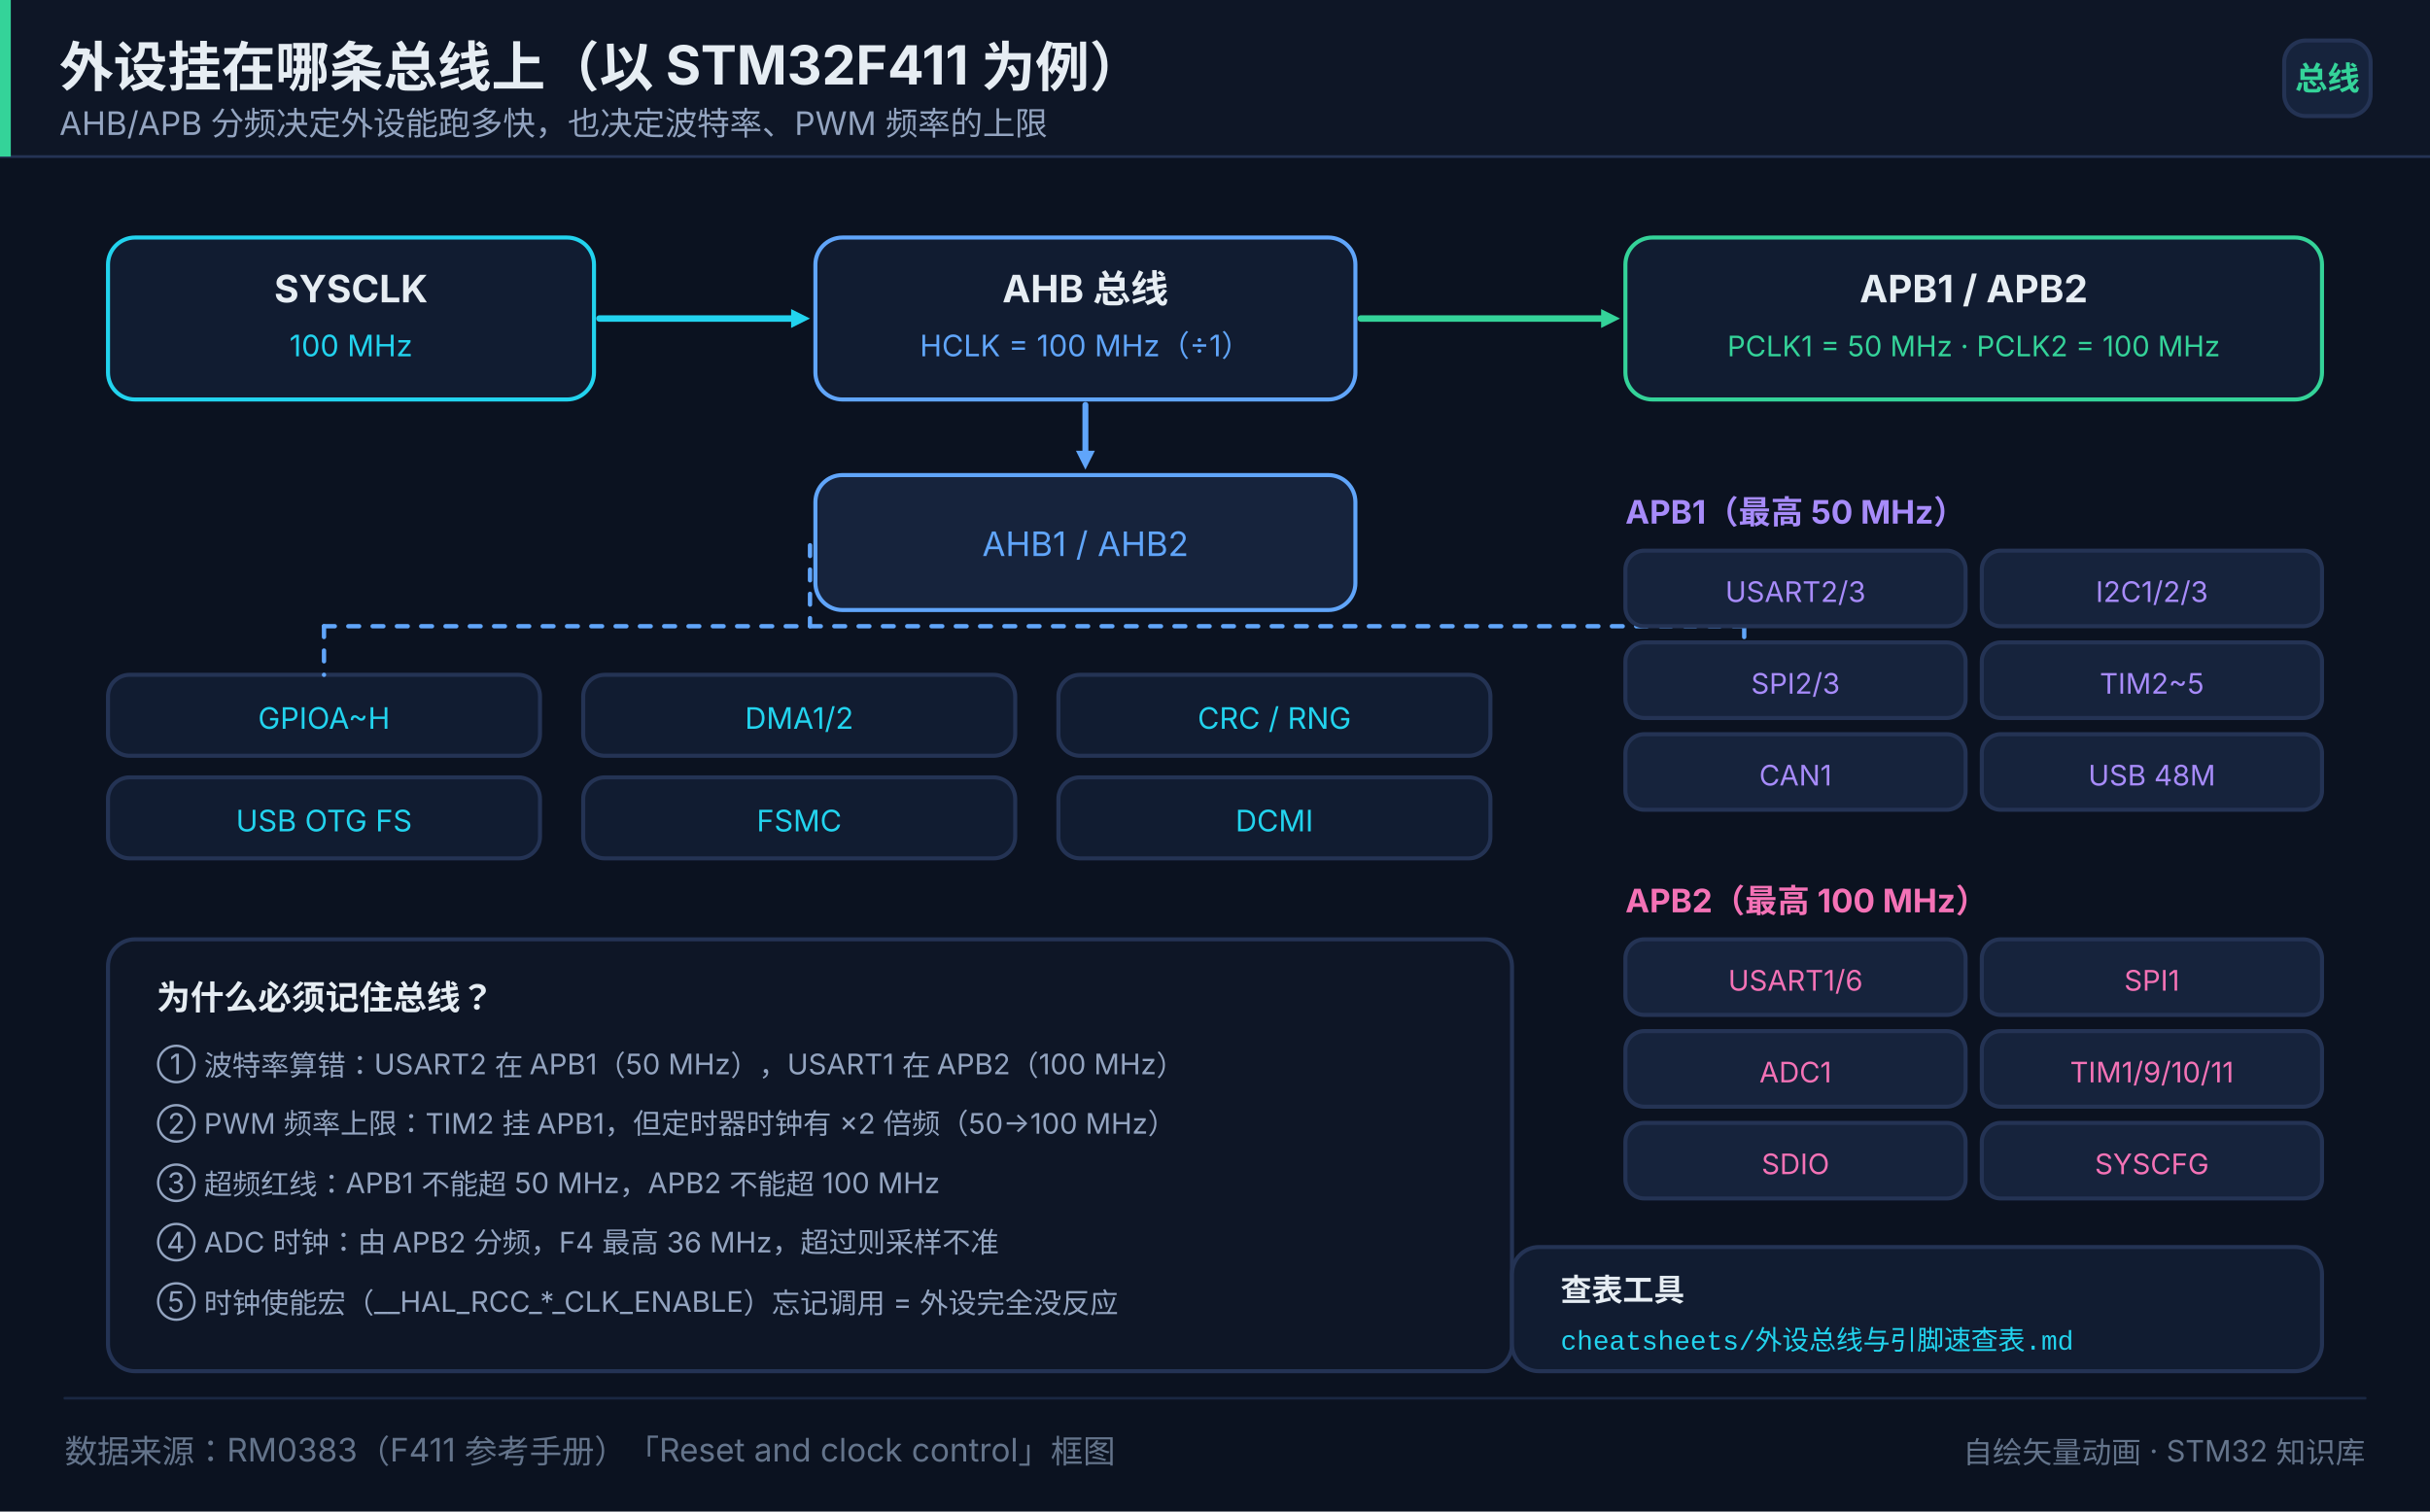
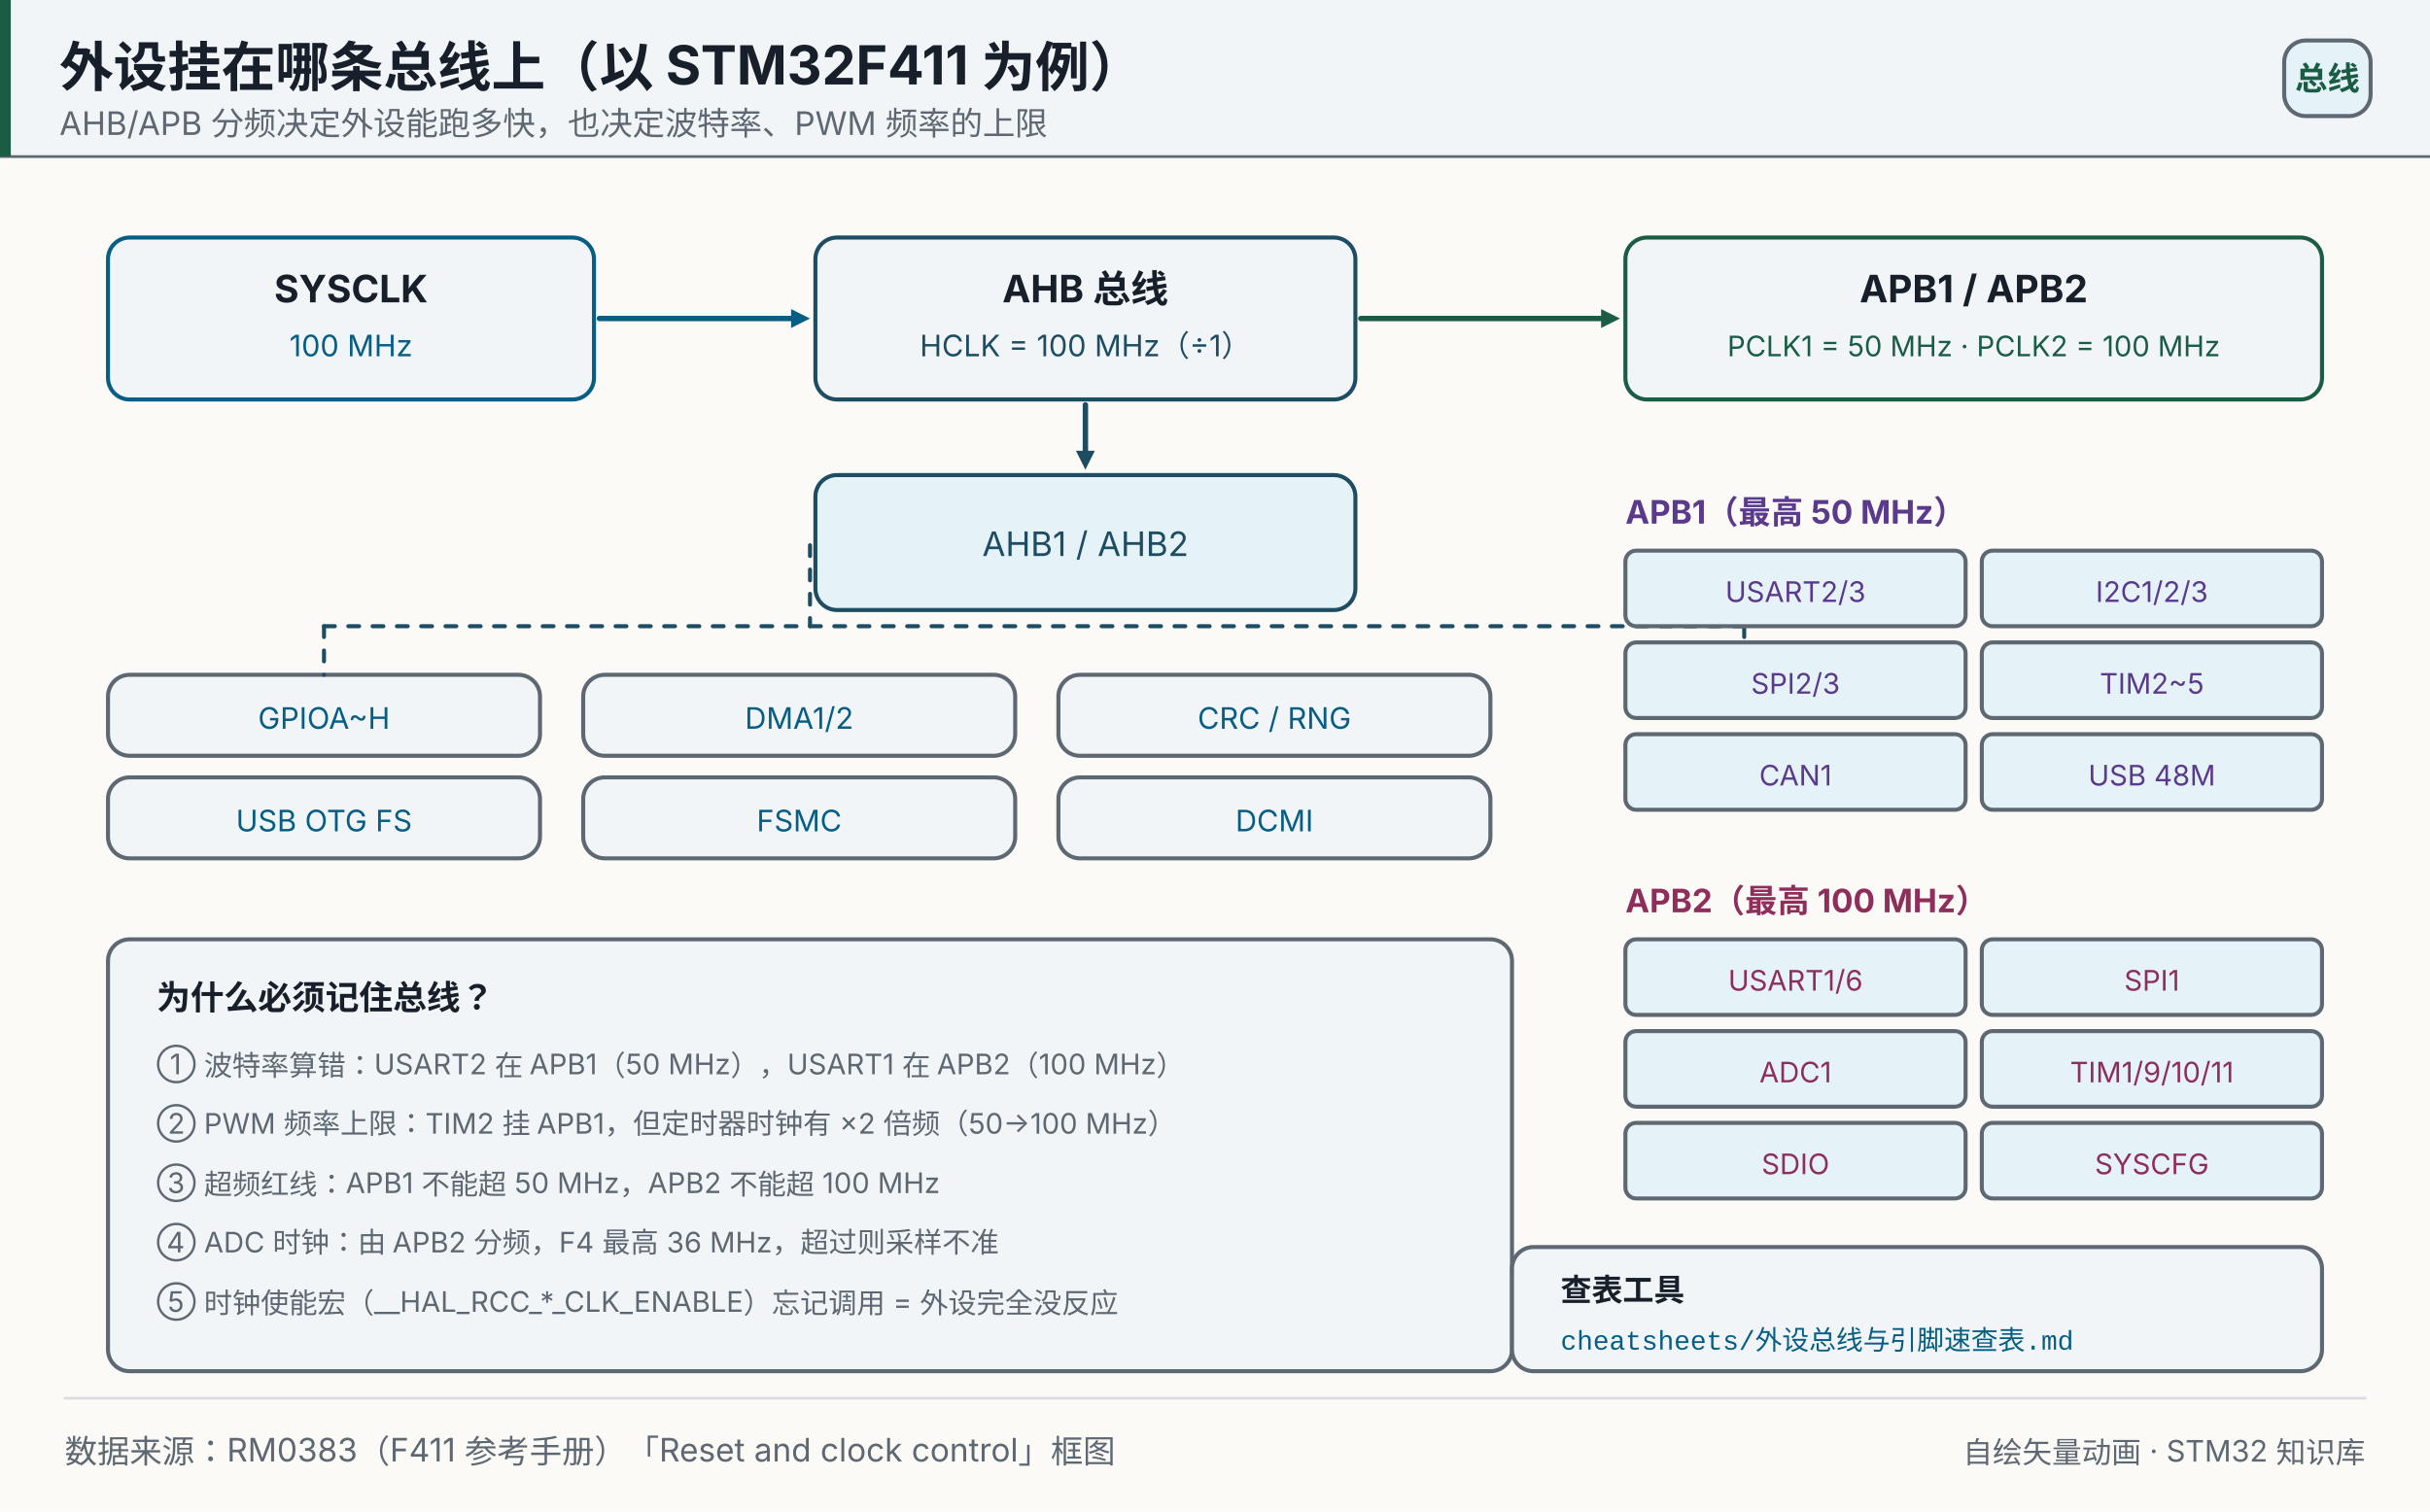
<svg xmlns="http://www.w3.org/2000/svg" width="900" height="560" viewBox="0 0 900 560" role="img" aria-label="外设挂在哪条总线上（以 STM32F411 为例）">
-   <rect x="0" y="0" width="900" height="560" fill="#0b1220" />
-   <rect x="0" y="0" width="900" height="58" fill="#0e1626" opacity="1" />
-   <line x1="0" y1="58" x2="900" y2="58" stroke="#243354" stroke-width="1" stroke-linecap="round" opacity="1" />
-   <rect x="0" y="0" width="4" height="58" fill="#34d399" opacity="1" />
-   <text x="22" y="32" font-size="20" fill="#e6edf3" text-anchor="start" opacity="1" font-family="'PingFang SC','Hiragino Sans GB','Microsoft YaHei',system-ui,-apple-system,'Segoe UI',sans-serif" font-weight="700">外设挂在哪条总线上（以 STM32F411 为例）</text>
-   <text x="22" y="50" font-size="12" fill="#93a4c0" text-anchor="start" opacity="1" font-family="'PingFang SC','Hiragino Sans GB','Microsoft YaHei',system-ui,-apple-system,'Segoe UI',sans-serif">AHB/APB 分频决定外设能跑多快，也决定波特率、PWM 频率的上限</text>
-   <rect x="846" y="15" width="32" height="28" fill="#16233c" opacity="1" rx="8" stroke="#243354" stroke-width="1.5" />
-   <text x="862" y="33.32" font-size="12" fill="#34d399" text-anchor="middle" opacity="1" font-family="'PingFang SC','Hiragino Sans GB','Microsoft YaHei',system-ui,-apple-system,'Segoe UI',sans-serif" font-weight="600">总线</text>
-   <rect x="40" y="88" width="180" height="60" fill="#111c31" opacity="1" rx="10" stroke="#22d3ee" stroke-width="1.5" />
-   <text x="130" y="112" font-size="14" fill="#e6edf3" text-anchor="middle" opacity="1" font-family="'PingFang SC','Hiragino Sans GB','Microsoft YaHei',system-ui,-apple-system,'Segoe UI',sans-serif" font-weight="700">SYSCLK</text>
-   <text x="130" y="132" font-size="11" fill="#22d3ee" text-anchor="middle" opacity="1" font-family="'PingFang SC','Hiragino Sans GB','Microsoft YaHei',system-ui,-apple-system,'Segoe UI',sans-serif">100 MHz</text>
-   <line x1="222" y1="118" x2="293" y2="118" stroke="#22d3ee" stroke-width="2.4" stroke-linecap="round" opacity="1" />
-   <polygon points="300.00,118.00 293.00,121.50 293.00,114.50" fill="#22d3ee" opacity="1" />
-   <rect x="302" y="88" width="200" height="60" fill="#111c31" opacity="1" rx="10" stroke="#60a5fa" stroke-width="1.5" />
-   <text x="402" y="112" font-size="14" fill="#e6edf3" text-anchor="middle" opacity="1" font-family="'PingFang SC','Hiragino Sans GB','Microsoft YaHei',system-ui,-apple-system,'Segoe UI',sans-serif" font-weight="700">AHB 总线</text>
-   <text x="402" y="132" font-size="11" fill="#60a5fa" text-anchor="middle" opacity="1" font-family="'PingFang SC','Hiragino Sans GB','Microsoft YaHei',system-ui,-apple-system,'Segoe UI',sans-serif">HCLK = 100 MHz（÷1）</text>
-   <line x1="402" y1="150" x2="402" y2="167" stroke="#60a5fa" stroke-width="2.2" stroke-linecap="round" opacity="1" />
-   <polygon points="402.00,174.00 398.50,167.00 405.50,167.00" fill="#60a5fa" opacity="1" />
-   <rect x="302" y="176" width="200" height="50" fill="#16233c" opacity="1" rx="10" stroke="#60a5fa" stroke-width="1.5" />
-   <text x="402" y="206" font-size="12.5" fill="#60a5fa" text-anchor="middle" opacity="1" font-family="'PingFang SC','Hiragino Sans GB','Microsoft YaHei',system-ui,-apple-system,'Segoe UI',sans-serif">AHB1 / AHB2</text>
-   <rect x="40" y="250" width="160" height="30" fill="#111c31" opacity="1" rx="8" stroke="#243354" stroke-width="1.5" />
-   <text x="120" y="270" font-size="11" fill="#22d3ee" text-anchor="middle" opacity="1" font-family="'PingFang SC','Hiragino Sans GB','Microsoft YaHei',system-ui,-apple-system,'Segoe UI',sans-serif">GPIOA~H</text>
-   <rect x="216" y="250" width="160" height="30" fill="#111c31" opacity="1" rx="8" stroke="#243354" stroke-width="1.5" />
-   <text x="296" y="270" font-size="11" fill="#22d3ee" text-anchor="middle" opacity="1" font-family="'PingFang SC','Hiragino Sans GB','Microsoft YaHei',system-ui,-apple-system,'Segoe UI',sans-serif">DMA1/2</text>
-   <rect x="392" y="250" width="160" height="30" fill="#111c31" opacity="1" rx="8" stroke="#243354" stroke-width="1.5" />
-   <text x="472" y="270" font-size="11" fill="#22d3ee" text-anchor="middle" opacity="1" font-family="'PingFang SC','Hiragino Sans GB','Microsoft YaHei',system-ui,-apple-system,'Segoe UI',sans-serif">CRC / RNG</text>
-   <rect x="40" y="288" width="160" height="30" fill="#111c31" opacity="1" rx="8" stroke="#243354" stroke-width="1.5" />
-   <text x="120" y="308" font-size="11" fill="#22d3ee" text-anchor="middle" opacity="1" font-family="'PingFang SC','Hiragino Sans GB','Microsoft YaHei',system-ui,-apple-system,'Segoe UI',sans-serif">USB OTG FS</text>
-   <rect x="216" y="288" width="160" height="30" fill="#111c31" opacity="1" rx="8" stroke="#243354" stroke-width="1.5" />
-   <text x="296" y="308" font-size="11" fill="#22d3ee" text-anchor="middle" opacity="1" font-family="'PingFang SC','Hiragino Sans GB','Microsoft YaHei',system-ui,-apple-system,'Segoe UI',sans-serif">FSMC</text>
-   <rect x="392" y="288" width="160" height="30" fill="#111c31" opacity="1" rx="8" stroke="#243354" stroke-width="1.5" />
-   <text x="472" y="308" font-size="11" fill="#22d3ee" text-anchor="middle" opacity="1" font-family="'PingFang SC','Hiragino Sans GB','Microsoft YaHei',system-ui,-apple-system,'Segoe UI',sans-serif">DCMI</text>
-   <line x1="300" y1="202" x2="300" y2="232" stroke="#60a5fa" stroke-width="1.6" stroke-linecap="round" opacity="1" stroke-dasharray="4 5" />
-   <line x1="120" y1="232" x2="646" y2="232" stroke="#60a5fa" stroke-width="1.6" stroke-linecap="round" opacity="1" stroke-dasharray="4 5" />
-   <line x1="120" y1="232" x2="120" y2="250" stroke="#60a5fa" stroke-width="1.6" stroke-linecap="round" opacity="1" stroke-dasharray="4 5" />
-   <line x1="646" y1="232" x2="646" y2="250" stroke="#60a5fa" stroke-width="1.6" stroke-linecap="round" opacity="1" stroke-dasharray="4 5" />
-   <line x1="504" y1="118" x2="593" y2="118" stroke="#34d399" stroke-width="2.4" stroke-linecap="round" opacity="1" />
-   <polygon points="600.00,118.00 593.00,121.50 593.00,114.50" fill="#34d399" opacity="1" />
-   <rect x="602" y="88" width="258" height="60" fill="#111c31" opacity="1" rx="10" stroke="#34d399" stroke-width="1.5" />
-   <text x="731" y="112" font-size="14" fill="#e6edf3" text-anchor="middle" opacity="1" font-family="'PingFang SC','Hiragino Sans GB','Microsoft YaHei',system-ui,-apple-system,'Segoe UI',sans-serif" font-weight="700">APB1 / APB2</text>
-   <text x="731" y="132" font-size="10.5" fill="#34d399" text-anchor="middle" opacity="1" font-family="'PingFang SC','Hiragino Sans GB','Microsoft YaHei',system-ui,-apple-system,'Segoe UI',sans-serif">PCLK1 = 50 MHz · PCLK2 = 100 MHz</text>
-   <text x="602" y="194" font-size="12" fill="#a78bfa" text-anchor="start" opacity="1" font-family="'PingFang SC','Hiragino Sans GB','Microsoft YaHei',system-ui,-apple-system,'Segoe UI',sans-serif" font-weight="700">APB1（最高 50 MHz）</text>
-   <text x="602" y="338" font-size="12" fill="#f472b6" text-anchor="start" opacity="1" font-family="'PingFang SC','Hiragino Sans GB','Microsoft YaHei',system-ui,-apple-system,'Segoe UI',sans-serif" font-weight="700">APB2（最高 100 MHz）</text>
-   <rect x="602" y="204" width="126" height="28" fill="#16233c" opacity="1" rx="7" stroke="#243354" stroke-width="1.5" />
-   <text x="665" y="223" font-size="10.5" fill="#a78bfa" text-anchor="middle" opacity="1" font-family="'PingFang SC','Hiragino Sans GB','Microsoft YaHei',system-ui,-apple-system,'Segoe UI',sans-serif">USART2/3</text>
-   <rect x="734" y="204" width="126" height="28" fill="#16233c" opacity="1" rx="7" stroke="#243354" stroke-width="1.5" />
-   <text x="797" y="223" font-size="10.5" fill="#a78bfa" text-anchor="middle" opacity="1" font-family="'PingFang SC','Hiragino Sans GB','Microsoft YaHei',system-ui,-apple-system,'Segoe UI',sans-serif">I2C1/2/3</text>
-   <rect x="602" y="238" width="126" height="28" fill="#16233c" opacity="1" rx="7" stroke="#243354" stroke-width="1.5" />
-   <text x="665" y="257" font-size="10.5" fill="#a78bfa" text-anchor="middle" opacity="1" font-family="'PingFang SC','Hiragino Sans GB','Microsoft YaHei',system-ui,-apple-system,'Segoe UI',sans-serif">SPI2/3</text>
-   <rect x="734" y="238" width="126" height="28" fill="#16233c" opacity="1" rx="7" stroke="#243354" stroke-width="1.5" />
-   <text x="797" y="257" font-size="10.5" fill="#a78bfa" text-anchor="middle" opacity="1" font-family="'PingFang SC','Hiragino Sans GB','Microsoft YaHei',system-ui,-apple-system,'Segoe UI',sans-serif">TIM2~5</text>
-   <rect x="602" y="272" width="126" height="28" fill="#16233c" opacity="1" rx="7" stroke="#243354" stroke-width="1.5" />
-   <text x="665" y="291" font-size="10.5" fill="#a78bfa" text-anchor="middle" opacity="1" font-family="'PingFang SC','Hiragino Sans GB','Microsoft YaHei',system-ui,-apple-system,'Segoe UI',sans-serif">CAN1</text>
-   <rect x="734" y="272" width="126" height="28" fill="#16233c" opacity="1" rx="7" stroke="#243354" stroke-width="1.5" />
-   <text x="797" y="291" font-size="10.5" fill="#a78bfa" text-anchor="middle" opacity="1" font-family="'PingFang SC','Hiragino Sans GB','Microsoft YaHei',system-ui,-apple-system,'Segoe UI',sans-serif">USB 48M</text>
-   <rect x="602" y="348" width="126" height="28" fill="#16233c" opacity="1" rx="7" stroke="#243354" stroke-width="1.5" />
-   <text x="665" y="367" font-size="10.5" fill="#f472b6" text-anchor="middle" opacity="1" font-family="'PingFang SC','Hiragino Sans GB','Microsoft YaHei',system-ui,-apple-system,'Segoe UI',sans-serif">USART1/6</text>
-   <rect x="734" y="348" width="126" height="28" fill="#16233c" opacity="1" rx="7" stroke="#243354" stroke-width="1.5" />
-   <text x="797" y="367" font-size="10.5" fill="#f472b6" text-anchor="middle" opacity="1" font-family="'PingFang SC','Hiragino Sans GB','Microsoft YaHei',system-ui,-apple-system,'Segoe UI',sans-serif">SPI1</text>
-   <rect x="602" y="382" width="126" height="28" fill="#16233c" opacity="1" rx="7" stroke="#243354" stroke-width="1.5" />
-   <text x="665" y="401" font-size="10.5" fill="#f472b6" text-anchor="middle" opacity="1" font-family="'PingFang SC','Hiragino Sans GB','Microsoft YaHei',system-ui,-apple-system,'Segoe UI',sans-serif">ADC1</text>
-   <rect x="734" y="382" width="126" height="28" fill="#16233c" opacity="1" rx="7" stroke="#243354" stroke-width="1.5" />
-   <text x="797" y="401" font-size="10.5" fill="#f472b6" text-anchor="middle" opacity="1" font-family="'PingFang SC','Hiragino Sans GB','Microsoft YaHei',system-ui,-apple-system,'Segoe UI',sans-serif">TIM1/9/10/11</text>
-   <rect x="602" y="416" width="126" height="28" fill="#16233c" opacity="1" rx="7" stroke="#243354" stroke-width="1.5" />
-   <text x="665" y="435" font-size="10.5" fill="#f472b6" text-anchor="middle" opacity="1" font-family="'PingFang SC','Hiragino Sans GB','Microsoft YaHei',system-ui,-apple-system,'Segoe UI',sans-serif">SDIO</text>
-   <rect x="734" y="416" width="126" height="28" fill="#16233c" opacity="1" rx="7" stroke="#243354" stroke-width="1.5" />
-   <text x="797" y="435" font-size="10.5" fill="#f472b6" text-anchor="middle" opacity="1" font-family="'PingFang SC','Hiragino Sans GB','Microsoft YaHei',system-ui,-apple-system,'Segoe UI',sans-serif">SYSCFG</text>
-   <rect x="40" y="348" width="520" height="160" fill="#0e1626" opacity="1" rx="10" stroke="#243354" stroke-width="1.5" />
-   <text x="58" y="374" font-size="12.5" fill="#e6edf3" text-anchor="start" opacity="1" font-family="'PingFang SC','Hiragino Sans GB','Microsoft YaHei',system-ui,-apple-system,'Segoe UI',sans-serif" font-weight="700">为什么必须记住总线？</text>
-   <text x="58" y="398" font-size="10.5" fill="#93a4c0" text-anchor="start" opacity="1" font-family="'PingFang SC','Hiragino Sans GB','Microsoft YaHei',system-ui,-apple-system,'Segoe UI',sans-serif">① 波特率算错：USART2 在 APB1（50 MHz），USART1 在 APB2（100 MHz）</text>
-   <text x="58" y="420" font-size="10.5" fill="#93a4c0" text-anchor="start" opacity="1" font-family="'PingFang SC','Hiragino Sans GB','Microsoft YaHei',system-ui,-apple-system,'Segoe UI',sans-serif">② PWM 频率上限：TIM2 挂 APB1，但定时器时钟有 ×2 倍频（50→100 MHz）</text>
-   <text x="58" y="442" font-size="10.5" fill="#93a4c0" text-anchor="start" opacity="1" font-family="'PingFang SC','Hiragino Sans GB','Microsoft YaHei',system-ui,-apple-system,'Segoe UI',sans-serif">③ 超频红线：APB1 不能超 50 MHz，APB2 不能超 100 MHz</text>
-   <text x="58" y="464" font-size="10.5" fill="#93a4c0" text-anchor="start" opacity="1" font-family="'PingFang SC','Hiragino Sans GB','Microsoft YaHei',system-ui,-apple-system,'Segoe UI',sans-serif">④ ADC 时钟：由 APB2 分频，F4 最高 36 MHz，超过则采样不准</text>
-   <text x="58" y="486" font-size="10.5" fill="#93a4c0" text-anchor="start" opacity="1" font-family="'PingFang SC','Hiragino Sans GB','Microsoft YaHei',system-ui,-apple-system,'Segoe UI',sans-serif">⑤ 时钟使能宏（__HAL_RCC_*_CLK_ENABLE）忘记调用 = 外设完全没反应</text>
-   <rect x="560" y="462" width="300" height="46" fill="#111c31" opacity="1" rx="10" stroke="#243354" stroke-width="1.5" />
-   <text x="578" y="482" font-size="11.5" fill="#e6edf3" text-anchor="start" opacity="1" font-family="'PingFang SC','Hiragino Sans GB','Microsoft YaHei',system-ui,-apple-system,'Segoe UI',sans-serif" font-weight="700">查表工具</text>
-   <text x="578" y="500" font-size="10" fill="#22d3ee" text-anchor="start" opacity="1" font-family="ui-monospace,SFMono-Regular,'JetBrains Mono',Consolas,'Courier New',monospace">cheatsheets/外设总线与引脚速查表.md</text>
-   <line x1="24" y1="518" x2="876" y2="518" stroke="#1a2742" stroke-width="1" stroke-linecap="round" opacity="1" />
-   <text x="24" y="542" font-size="12" fill="#64748b" text-anchor="start" opacity="1" font-family="'PingFang SC','Hiragino Sans GB','Microsoft YaHei',system-ui,-apple-system,'Segoe UI',sans-serif">数据来源：RM0383（F411 参考手册）「Reset and clock control」框图</text>
-   <text x="876" y="542" font-size="11" fill="#64748b" text-anchor="end" opacity="1" font-family="'PingFang SC','Hiragino Sans GB','Microsoft YaHei',system-ui,-apple-system,'Segoe UI',sans-serif">自绘矢量动画 · STM32 知识库</text>
+   <rect x="0" y="0" width="900" height="560" fill="#fbfaf7" />
+   <rect x="0" y="0" width="900" height="58" fill="#f1f5f7" opacity="1" />
+   <line x1="0" y1="58" x2="900" y2="58" stroke="#5e6872" stroke-width="1" stroke-linecap="round" opacity="1" />
+   <rect x="0" y="0" width="4" height="58" fill="#1b5c45" opacity="1" />
+   <text x="22" y="32" font-size="20" fill="#17202a" text-anchor="start" opacity="1" font-family="'PingFang SC','Hiragino Sans GB','Microsoft YaHei',system-ui,-apple-system,'Segoe UI',sans-serif" font-weight="700">外设挂在哪条总线上（以 STM32F411 为例）</text>
+   <text x="22" y="50" font-size="12" fill="#5e6872" text-anchor="start" opacity="1" font-family="'PingFang SC','Hiragino Sans GB','Microsoft YaHei',system-ui,-apple-system,'Segoe UI',sans-serif">AHB/APB 分频决定外设能跑多快，也决定波特率、PWM 频率的上限</text>
+   <rect x="846" y="15" width="32" height="28" fill="#e5f3f8" opacity="1" rx="8" stroke="#5e6872" stroke-width="1.5" />
+   <text x="862" y="33.32" font-size="12" fill="#1b5c45" text-anchor="middle" opacity="1" font-family="'PingFang SC','Hiragino Sans GB','Microsoft YaHei',system-ui,-apple-system,'Segoe UI',sans-serif" font-weight="600">总线</text>
+   <rect x="40" y="88" width="180" height="60" fill="#f1f5f7" opacity="1" rx="8" stroke="#075e84" stroke-width="1.5" />
+   <text x="130" y="112" font-size="14" fill="#17202a" text-anchor="middle" opacity="1" font-family="'PingFang SC','Hiragino Sans GB','Microsoft YaHei',system-ui,-apple-system,'Segoe UI',sans-serif" font-weight="700">SYSCLK</text>
+   <text x="130" y="132" font-size="11" fill="#075e84" text-anchor="middle" opacity="1" font-family="'PingFang SC','Hiragino Sans GB','Microsoft YaHei',system-ui,-apple-system,'Segoe UI',sans-serif">100 MHz</text>
+   <line x1="222" y1="118" x2="293" y2="118" stroke="#075e84" stroke-width="2" stroke-linecap="round" opacity="1" />
+   <polygon points="300.00,118.00 293.00,121.50 293.00,114.50" fill="#075e84" opacity="1" />
+   <rect x="302" y="88" width="200" height="60" fill="#f1f5f7" opacity="1" rx="8" stroke="#1e4d63" stroke-width="1.5" />
+   <text x="402" y="112" font-size="14" fill="#17202a" text-anchor="middle" opacity="1" font-family="'PingFang SC','Hiragino Sans GB','Microsoft YaHei',system-ui,-apple-system,'Segoe UI',sans-serif" font-weight="700">AHB 总线</text>
+   <text x="402" y="132" font-size="11" fill="#1e4d63" text-anchor="middle" opacity="1" font-family="'PingFang SC','Hiragino Sans GB','Microsoft YaHei',system-ui,-apple-system,'Segoe UI',sans-serif">HCLK = 100 MHz（÷1）</text>
+   <line x1="402" y1="150" x2="402" y2="167" stroke="#1e4d63" stroke-width="2" stroke-linecap="round" opacity="1" />
+   <polygon points="402.00,174.00 398.50,167.00 405.50,167.00" fill="#1e4d63" opacity="1" />
+   <rect x="302" y="176" width="200" height="50" fill="#e5f3f8" opacity="1" rx="8" stroke="#1e4d63" stroke-width="1.5" />
+   <text x="402" y="206" font-size="12.5" fill="#1e4d63" text-anchor="middle" opacity="1" font-family="'PingFang SC','Hiragino Sans GB','Microsoft YaHei',system-ui,-apple-system,'Segoe UI',sans-serif">AHB1 / AHB2</text>
+   <rect x="40" y="250" width="160" height="30" fill="#f1f5f7" opacity="1" rx="8" stroke="#5e6872" stroke-width="1.5" />
+   <text x="120" y="270" font-size="11" fill="#075e84" text-anchor="middle" opacity="1" font-family="'PingFang SC','Hiragino Sans GB','Microsoft YaHei',system-ui,-apple-system,'Segoe UI',sans-serif">GPIOA~H</text>
+   <rect x="216" y="250" width="160" height="30" fill="#f1f5f7" opacity="1" rx="8" stroke="#5e6872" stroke-width="1.5" />
+   <text x="296" y="270" font-size="11" fill="#075e84" text-anchor="middle" opacity="1" font-family="'PingFang SC','Hiragino Sans GB','Microsoft YaHei',system-ui,-apple-system,'Segoe UI',sans-serif">DMA1/2</text>
+   <rect x="392" y="250" width="160" height="30" fill="#f1f5f7" opacity="1" rx="8" stroke="#5e6872" stroke-width="1.5" />
+   <text x="472" y="270" font-size="11" fill="#075e84" text-anchor="middle" opacity="1" font-family="'PingFang SC','Hiragino Sans GB','Microsoft YaHei',system-ui,-apple-system,'Segoe UI',sans-serif">CRC / RNG</text>
+   <rect x="40" y="288" width="160" height="30" fill="#f1f5f7" opacity="1" rx="8" stroke="#5e6872" stroke-width="1.5" />
+   <text x="120" y="308" font-size="11" fill="#075e84" text-anchor="middle" opacity="1" font-family="'PingFang SC','Hiragino Sans GB','Microsoft YaHei',system-ui,-apple-system,'Segoe UI',sans-serif">USB OTG FS</text>
+   <rect x="216" y="288" width="160" height="30" fill="#f1f5f7" opacity="1" rx="8" stroke="#5e6872" stroke-width="1.5" />
+   <text x="296" y="308" font-size="11" fill="#075e84" text-anchor="middle" opacity="1" font-family="'PingFang SC','Hiragino Sans GB','Microsoft YaHei',system-ui,-apple-system,'Segoe UI',sans-serif">FSMC</text>
+   <rect x="392" y="288" width="160" height="30" fill="#f1f5f7" opacity="1" rx="8" stroke="#5e6872" stroke-width="1.5" />
+   <text x="472" y="308" font-size="11" fill="#075e84" text-anchor="middle" opacity="1" font-family="'PingFang SC','Hiragino Sans GB','Microsoft YaHei',system-ui,-apple-system,'Segoe UI',sans-serif">DCMI</text>
+   <line x1="300" y1="202" x2="300" y2="232" stroke="#1e4d63" stroke-width="1.5" stroke-linecap="round" opacity="1" stroke-dasharray="4 5" />
+   <line x1="120" y1="232" x2="646" y2="232" stroke="#1e4d63" stroke-width="1.5" stroke-linecap="round" opacity="1" stroke-dasharray="4 5" />
+   <line x1="120" y1="232" x2="120" y2="250" stroke="#1e4d63" stroke-width="1.5" stroke-linecap="round" opacity="1" stroke-dasharray="4 5" />
+   <line x1="646" y1="232" x2="646" y2="250" stroke="#1e4d63" stroke-width="1.5" stroke-linecap="round" opacity="1" stroke-dasharray="4 5" />
+   <line x1="504" y1="118" x2="593" y2="118" stroke="#1b5c45" stroke-width="2" stroke-linecap="round" opacity="1" />
+   <polygon points="600.00,118.00 593.00,121.50 593.00,114.50" fill="#1b5c45" opacity="1" />
+   <rect x="602" y="88" width="258" height="60" fill="#f1f5f7" opacity="1" rx="8" stroke="#1b5c45" stroke-width="1.5" />
+   <text x="731" y="112" font-size="14" fill="#17202a" text-anchor="middle" opacity="1" font-family="'PingFang SC','Hiragino Sans GB','Microsoft YaHei',system-ui,-apple-system,'Segoe UI',sans-serif" font-weight="700">APB1 / APB2</text>
+   <text x="731" y="132" font-size="10.5" fill="#1b5c45" text-anchor="middle" opacity="1" font-family="'PingFang SC','Hiragino Sans GB','Microsoft YaHei',system-ui,-apple-system,'Segoe UI',sans-serif">PCLK1 = 50 MHz · PCLK2 = 100 MHz</text>
+   <text x="602" y="194" font-size="12" fill="#5b3a8c" text-anchor="start" opacity="1" font-family="'PingFang SC','Hiragino Sans GB','Microsoft YaHei',system-ui,-apple-system,'Segoe UI',sans-serif" font-weight="700">APB1（最高 50 MHz）</text>
+   <text x="602" y="338" font-size="12" fill="#8e2f5b" text-anchor="start" opacity="1" font-family="'PingFang SC','Hiragino Sans GB','Microsoft YaHei',system-ui,-apple-system,'Segoe UI',sans-serif" font-weight="700">APB2（最高 100 MHz）</text>
+   <rect x="602" y="204" width="126" height="28" fill="#e5f3f8" opacity="1" rx="4" stroke="#5e6872" stroke-width="1.5" />
+   <text x="665" y="223" font-size="10.5" fill="#5b3a8c" text-anchor="middle" opacity="1" font-family="'PingFang SC','Hiragino Sans GB','Microsoft YaHei',system-ui,-apple-system,'Segoe UI',sans-serif">USART2/3</text>
+   <rect x="734" y="204" width="126" height="28" fill="#e5f3f8" opacity="1" rx="4" stroke="#5e6872" stroke-width="1.5" />
+   <text x="797" y="223" font-size="10.5" fill="#5b3a8c" text-anchor="middle" opacity="1" font-family="'PingFang SC','Hiragino Sans GB','Microsoft YaHei',system-ui,-apple-system,'Segoe UI',sans-serif">I2C1/2/3</text>
+   <rect x="602" y="238" width="126" height="28" fill="#e5f3f8" opacity="1" rx="4" stroke="#5e6872" stroke-width="1.5" />
+   <text x="665" y="257" font-size="10.5" fill="#5b3a8c" text-anchor="middle" opacity="1" font-family="'PingFang SC','Hiragino Sans GB','Microsoft YaHei',system-ui,-apple-system,'Segoe UI',sans-serif">SPI2/3</text>
+   <rect x="734" y="238" width="126" height="28" fill="#e5f3f8" opacity="1" rx="4" stroke="#5e6872" stroke-width="1.5" />
+   <text x="797" y="257" font-size="10.5" fill="#5b3a8c" text-anchor="middle" opacity="1" font-family="'PingFang SC','Hiragino Sans GB','Microsoft YaHei',system-ui,-apple-system,'Segoe UI',sans-serif">TIM2~5</text>
+   <rect x="602" y="272" width="126" height="28" fill="#e5f3f8" opacity="1" rx="4" stroke="#5e6872" stroke-width="1.5" />
+   <text x="665" y="291" font-size="10.5" fill="#5b3a8c" text-anchor="middle" opacity="1" font-family="'PingFang SC','Hiragino Sans GB','Microsoft YaHei',system-ui,-apple-system,'Segoe UI',sans-serif">CAN1</text>
+   <rect x="734" y="272" width="126" height="28" fill="#e5f3f8" opacity="1" rx="4" stroke="#5e6872" stroke-width="1.5" />
+   <text x="797" y="291" font-size="10.5" fill="#5b3a8c" text-anchor="middle" opacity="1" font-family="'PingFang SC','Hiragino Sans GB','Microsoft YaHei',system-ui,-apple-system,'Segoe UI',sans-serif">USB 48M</text>
+   <rect x="602" y="348" width="126" height="28" fill="#e5f3f8" opacity="1" rx="4" stroke="#5e6872" stroke-width="1.5" />
+   <text x="665" y="367" font-size="10.5" fill="#8e2f5b" text-anchor="middle" opacity="1" font-family="'PingFang SC','Hiragino Sans GB','Microsoft YaHei',system-ui,-apple-system,'Segoe UI',sans-serif">USART1/6</text>
+   <rect x="734" y="348" width="126" height="28" fill="#e5f3f8" opacity="1" rx="4" stroke="#5e6872" stroke-width="1.5" />
+   <text x="797" y="367" font-size="10.5" fill="#8e2f5b" text-anchor="middle" opacity="1" font-family="'PingFang SC','Hiragino Sans GB','Microsoft YaHei',system-ui,-apple-system,'Segoe UI',sans-serif">SPI1</text>
+   <rect x="602" y="382" width="126" height="28" fill="#e5f3f8" opacity="1" rx="4" stroke="#5e6872" stroke-width="1.5" />
+   <text x="665" y="401" font-size="10.5" fill="#8e2f5b" text-anchor="middle" opacity="1" font-family="'PingFang SC','Hiragino Sans GB','Microsoft YaHei',system-ui,-apple-system,'Segoe UI',sans-serif">ADC1</text>
+   <rect x="734" y="382" width="126" height="28" fill="#e5f3f8" opacity="1" rx="4" stroke="#5e6872" stroke-width="1.5" />
+   <text x="797" y="401" font-size="10.5" fill="#8e2f5b" text-anchor="middle" opacity="1" font-family="'PingFang SC','Hiragino Sans GB','Microsoft YaHei',system-ui,-apple-system,'Segoe UI',sans-serif">TIM1/9/10/11</text>
+   <rect x="602" y="416" width="126" height="28" fill="#e5f3f8" opacity="1" rx="4" stroke="#5e6872" stroke-width="1.5" />
+   <text x="665" y="435" font-size="10.5" fill="#8e2f5b" text-anchor="middle" opacity="1" font-family="'PingFang SC','Hiragino Sans GB','Microsoft YaHei',system-ui,-apple-system,'Segoe UI',sans-serif">SDIO</text>
+   <rect x="734" y="416" width="126" height="28" fill="#e5f3f8" opacity="1" rx="4" stroke="#5e6872" stroke-width="1.5" />
+   <text x="797" y="435" font-size="10.5" fill="#8e2f5b" text-anchor="middle" opacity="1" font-family="'PingFang SC','Hiragino Sans GB','Microsoft YaHei',system-ui,-apple-system,'Segoe UI',sans-serif">SYSCFG</text>
+   <rect x="40" y="348" width="520" height="160" fill="#f1f5f7" opacity="1" rx="8" stroke="#5e6872" stroke-width="1.5" />
+   <text x="58" y="374" font-size="12.5" fill="#17202a" text-anchor="start" opacity="1" font-family="'PingFang SC','Hiragino Sans GB','Microsoft YaHei',system-ui,-apple-system,'Segoe UI',sans-serif" font-weight="700">为什么必须记住总线？</text>
+   <text x="58" y="398" font-size="10.5" fill="#5e6872" text-anchor="start" opacity="1" font-family="'PingFang SC','Hiragino Sans GB','Microsoft YaHei',system-ui,-apple-system,'Segoe UI',sans-serif">① 波特率算错：USART2 在 APB1（50 MHz），USART1 在 APB2（100 MHz）</text>
+   <text x="58" y="420" font-size="10.5" fill="#5e6872" text-anchor="start" opacity="1" font-family="'PingFang SC','Hiragino Sans GB','Microsoft YaHei',system-ui,-apple-system,'Segoe UI',sans-serif">② PWM 频率上限：TIM2 挂 APB1，但定时器时钟有 ×2 倍频（50→100 MHz）</text>
+   <text x="58" y="442" font-size="10.5" fill="#5e6872" text-anchor="start" opacity="1" font-family="'PingFang SC','Hiragino Sans GB','Microsoft YaHei',system-ui,-apple-system,'Segoe UI',sans-serif">③ 超频红线：APB1 不能超 50 MHz，APB2 不能超 100 MHz</text>
+   <text x="58" y="464" font-size="10.5" fill="#5e6872" text-anchor="start" opacity="1" font-family="'PingFang SC','Hiragino Sans GB','Microsoft YaHei',system-ui,-apple-system,'Segoe UI',sans-serif">④ ADC 时钟：由 APB2 分频，F4 最高 36 MHz，超过则采样不准</text>
+   <text x="58" y="486" font-size="10.5" fill="#5e6872" text-anchor="start" opacity="1" font-family="'PingFang SC','Hiragino Sans GB','Microsoft YaHei',system-ui,-apple-system,'Segoe UI',sans-serif">⑤ 时钟使能宏（__HAL_RCC_*_CLK_ENABLE）忘记调用 = 外设完全没反应</text>
+   <rect x="560" y="462" width="300" height="46" fill="#f1f5f7" opacity="1" rx="8" stroke="#5e6872" stroke-width="1.5" />
+   <text x="578" y="482" font-size="11.5" fill="#17202a" text-anchor="start" opacity="1" font-family="'PingFang SC','Hiragino Sans GB','Microsoft YaHei',system-ui,-apple-system,'Segoe UI',sans-serif" font-weight="700">查表工具</text>
+   <text x="578" y="500" font-size="10" fill="#075e84" text-anchor="start" opacity="1" font-family="ui-monospace,SFMono-Regular,'JetBrains Mono',Consolas,'Courier New',monospace">cheatsheets/外设总线与引脚速查表.md</text>
+   <line x1="24" y1="518" x2="876" y2="518" stroke="#d7dce1" stroke-width="1" stroke-linecap="round" opacity="1" />
+   <text x="24" y="542" font-size="12" fill="#5e6872" text-anchor="start" opacity="1" font-family="'PingFang SC','Hiragino Sans GB','Microsoft YaHei',system-ui,-apple-system,'Segoe UI',sans-serif">数据来源：RM0383（F411 参考手册）「Reset and clock control」框图</text>
+   <text x="876" y="542" font-size="11" fill="#5e6872" text-anchor="end" opacity="1" font-family="'PingFang SC','Hiragino Sans GB','Microsoft YaHei',system-ui,-apple-system,'Segoe UI',sans-serif">自绘矢量动画 · STM32 知识库</text>
</svg>
